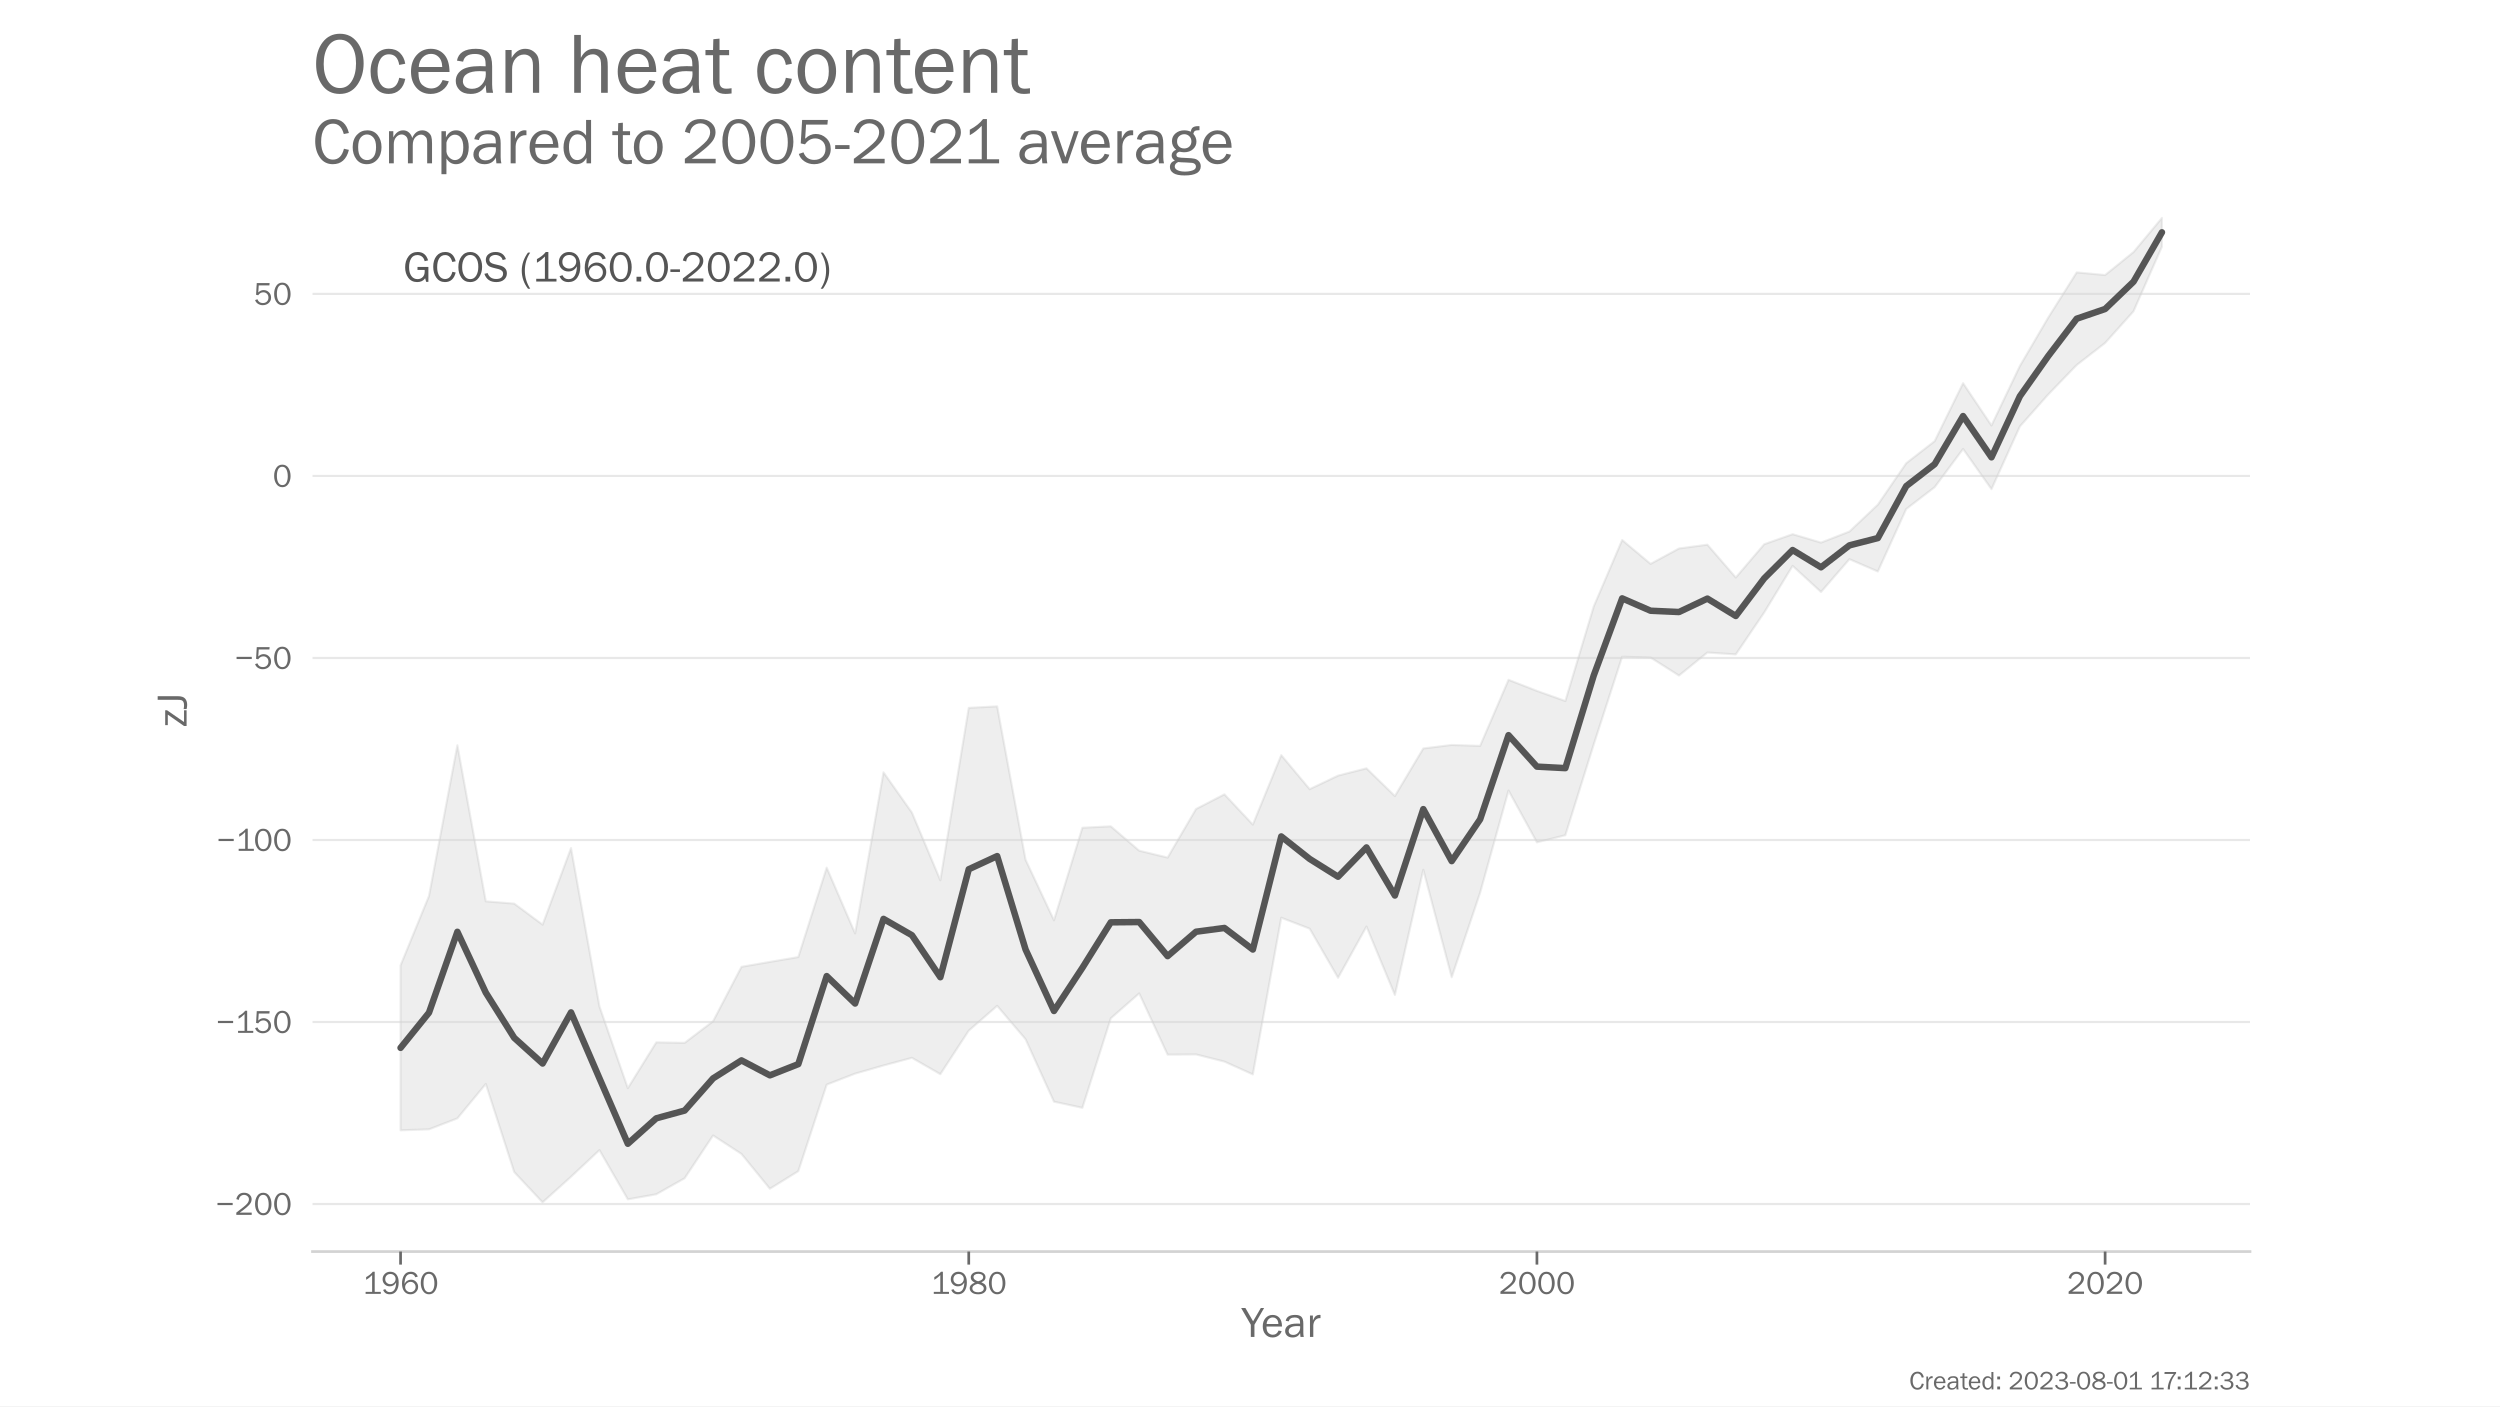
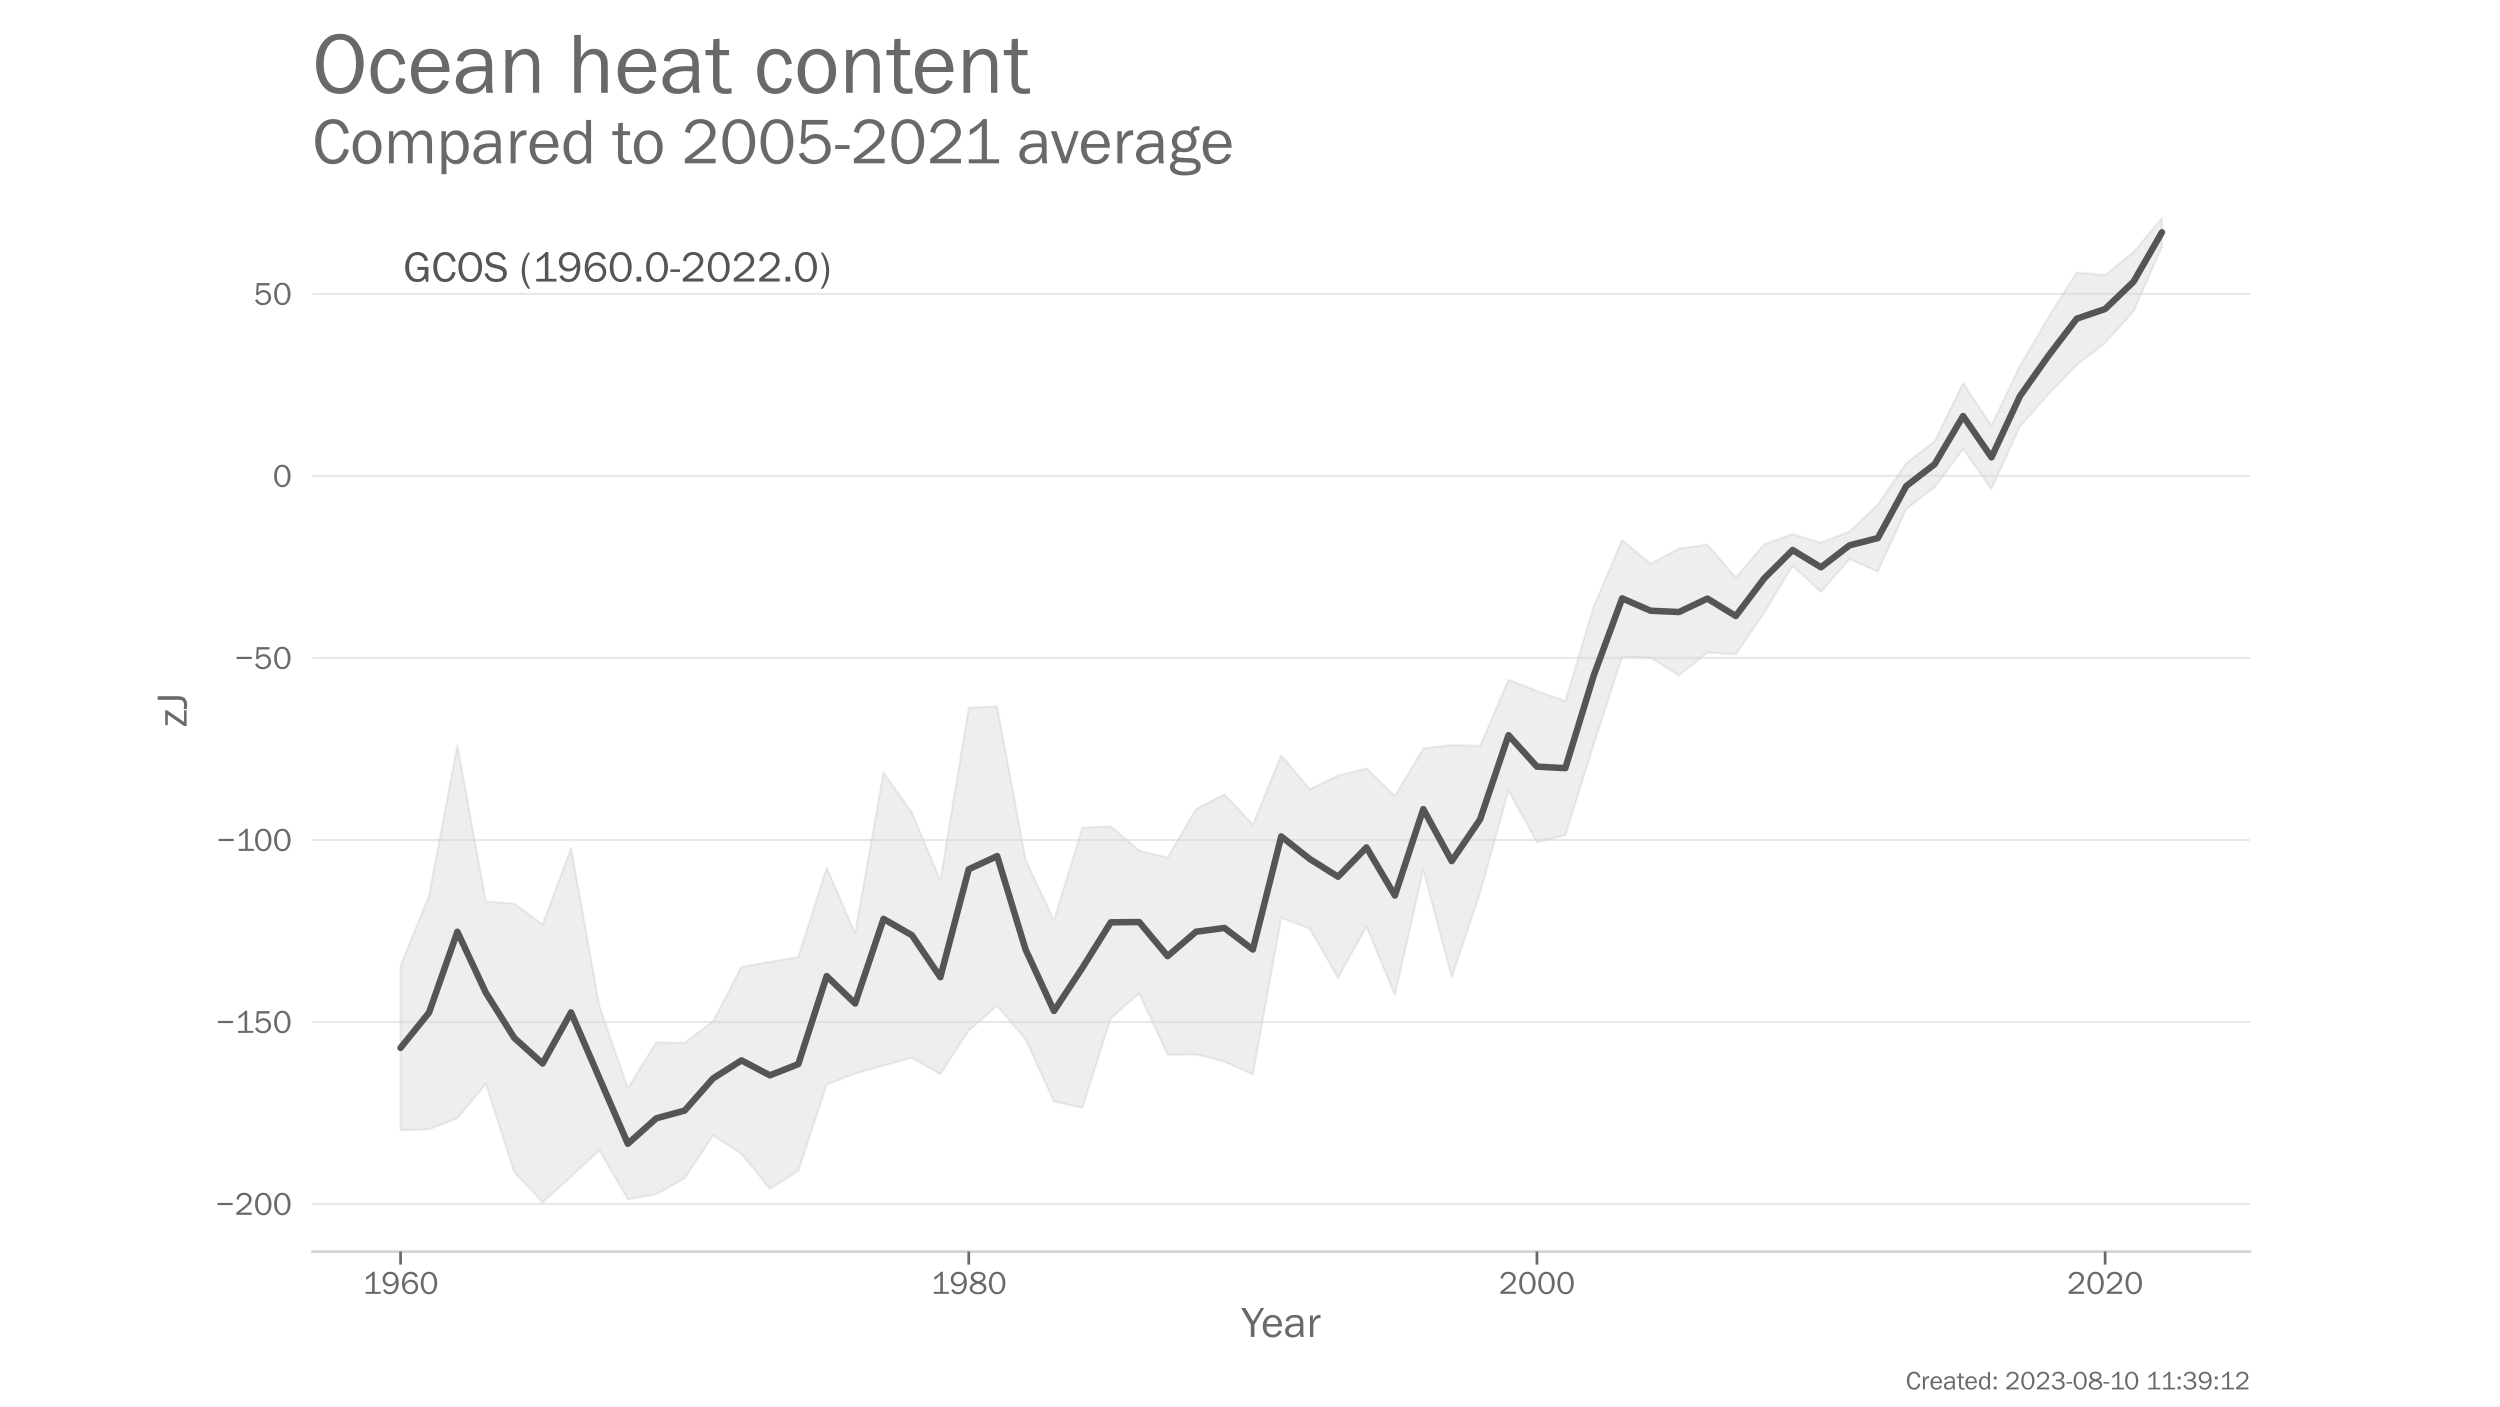
<svg xmlns="http://www.w3.org/2000/svg" xmlns:xlink="http://www.w3.org/1999/xlink" height="648pt" version="1.1" viewBox="0 0 1152 648" width="1152pt">
  <defs>
    <style type="text/css">*{stroke-linecap:butt;stroke-linejoin:round;}</style>
  </defs>
  <g id="figure_1">
    <g id="patch_1">
      <path d="M 0 648  L 1152 648  L 1152 0  L 0 0  z " style="fill:#ffffff;" />
    </g>
    <g id="axes_1">
      <g id="patch_2">
        <path d="M 144 576.72  L 1036.8 576.72  L 1036.8 77.76  L 144 77.76  z " style="fill:none;" />
      </g>
      <g id="PolyCollection_1">
        <defs>
-           <path d="M 184.582 -127.146  L 184.582 -203.164  L 197.673 -235.115  L 210.764 -304.584  L 223.855 -232.659  L 236.945 -231.616  L 250.036 -221.919  L 263.127 -257.196  L 276.218 -184.284  L 289.309 -146.578  L 302.4 -167.673  L 315.491 -167.454  L 328.582 -177.403  L 341.673 -202.486  L 354.764 -204.754  L 367.855 -206.977  L 380.945 -248.193  L 394.036 -217.892  L 407.127 -292.103  L 420.218 -273.543  L 433.309 -242.397  L 446.4 -321.809  L 459.491 -322.504  L 472.582 -251.836  L 485.673 -223.947  L 498.764 -266.567  L 511.855 -267.221  L 524.945 -255.997  L 538.036 -252.813  L 551.127 -275.206  L 564.218 -281.972  L 577.309 -268.013  L 590.4 -300.022  L 603.491 -284.353  L 616.582 -290.592  L 629.673 -293.95  L 642.764 -281.178  L 655.855 -303.105  L 668.945 -304.722  L 682.036 -304.284  L 695.127 -334.742  L 708.218 -329.631  L 721.309 -324.965  L 734.4 -368.546  L 747.491 -399.153  L 760.582 -388.157  L 773.673 -395.259  L 786.764 -397.01  L 799.855 -381.881  L 812.945 -397.214  L 826.036 -401.843  L 839.127 -397.966  L 852.218 -403.065  L 865.309 -415.454  L 878.4 -434.565  L 891.491 -444.719  L 904.582 -471.432  L 917.673 -451.942  L 930.764 -479.353  L 943.855 -501.696  L 956.945 -522.473  L 970.036 -521.259  L 983.127 -531.841  L 996.218 -547.56  L 996.218 -534.317  L 996.218 -534.317  L 983.127 -504.548  L 970.036 -489.965  L 956.945 -479.801  L 943.855 -466.254  L 930.764 -451.497  L 917.673 -422.596  L 904.582 -441.112  L 891.491 -423.505  L 878.4 -413.46  L 865.309 -384.654  L 852.218 -390.327  L 839.127 -375.213  L 826.036 -387.235  L 812.945 -365.757  L 799.855 -346.443  L 786.764 -347.32  L 773.673 -336.701  L 760.582 -344.989  L 747.491 -345.381  L 734.4 -304.984  L 721.309 -263.122  L 708.218 -259.849  L 695.127 -283.713  L 682.036 -236.615  L 668.945 -197.688  L 655.855 -247.193  L 642.764 -189.528  L 629.673 -221.04  L 616.582 -197.434  L 603.491 -220.074  L 590.4 -225.107  L 577.309 -152.91  L 564.218 -158.808  L 551.127 -162.11  L 538.036 -162.02  L 524.945 -190.244  L 511.855 -178.767  L 498.764 -137.514  L 485.673 -140.344  L 472.582 -169.114  L 459.491 -184.498  L 446.4 -173.078  L 433.309 -153.01  L 420.218 -160.557  L 407.127 -157.036  L 394.036 -153.277  L 380.945 -148.208  L 367.855 -108.326  L 354.764 -100.221  L 341.673 -116.264  L 328.582 -124.778  L 315.491 -105.064  L 302.4 -97.674  L 289.309 -95.348  L 276.218 -118.021  L 263.127 -105.763  L 250.036 -93.96  L 236.945 -107.921  L 223.855 -148.514  L 210.764 -132.662  L 197.673 -127.601  L 184.582 -127.146  z " id="m6494f860bb" style="stroke:#555555;stroke-opacity:0.1;" />
+           <path d="M 184.582 -127.146  L 184.582 -203.164  L 197.673 -235.115  L 210.764 -304.584  L 223.855 -232.659  L 236.945 -231.616  L 250.036 -221.919  L 263.127 -257.196  L 276.218 -184.284  L 289.309 -146.578  L 302.4 -167.673  L 315.491 -167.454  L 328.582 -177.403  L 341.673 -202.486  L 354.764 -204.754  L 367.855 -206.977  L 380.945 -248.193  L 394.036 -217.892  L 407.127 -292.103  L 420.218 -273.543  L 433.309 -242.397  L 446.4 -321.809  L 459.491 -322.504  L 472.582 -251.836  L 485.673 -223.947  L 498.764 -266.567  L 511.855 -267.221  L 524.945 -255.997  L 538.036 -252.813  L 551.127 -275.206  L 564.218 -281.972  L 577.309 -268.013  L 590.4 -300.022  L 603.491 -284.353  L 616.582 -290.592  L 629.673 -293.95  L 642.764 -281.178  L 655.855 -303.105  L 668.945 -304.722  L 682.036 -304.284  L 695.127 -334.742  L 708.218 -329.631  L 721.309 -324.965  L 734.4 -368.546  L 747.491 -399.153  L 760.582 -388.157  L 773.673 -395.259  L 786.764 -397.01  L 799.855 -381.881  L 812.945 -397.214  L 826.036 -401.843  L 839.127 -397.966  L 852.218 -403.065  L 865.309 -415.454  L 878.4 -434.565  L 891.491 -444.719  L 904.582 -471.432  L 917.673 -451.942  L 930.764 -479.353  L 943.855 -501.696  L 956.945 -522.473  L 970.036 -521.259  L 983.127 -531.841  L 996.218 -547.56  L 996.218 -534.317  L 996.218 -534.317  L 983.127 -504.548  L 970.036 -489.965  L 956.945 -479.801  L 943.855 -466.254  L 930.764 -451.497  L 917.673 -422.596  L 904.582 -441.112  L 891.491 -423.505  L 878.4 -413.46  L 865.309 -384.654  L 852.218 -390.327  L 839.127 -375.213  L 826.036 -387.235  L 812.945 -365.757  L 799.855 -346.443  L 786.764 -347.32  L 773.673 -336.701  L 760.582 -344.989  L 747.491 -345.381  L 734.4 -304.984  L 721.309 -263.122  L 708.218 -259.849  L 695.127 -283.713  L 682.036 -236.615  L 668.945 -197.688  L 655.855 -247.193  L 642.764 -189.528  L 629.673 -221.04  L 616.582 -197.434  L 603.491 -220.074  L 590.4 -225.107  L 577.309 -152.91  L 564.218 -158.808  L 551.127 -162.11  L 538.036 -162.02  L 524.945 -190.244  L 511.855 -178.767  L 498.764 -137.514  L 485.673 -140.344  L 472.582 -169.114  L 459.491 -184.498  L 446.4 -173.078  L 433.309 -153.01  L 420.218 -160.557  L 407.127 -157.036  L 394.036 -153.277  L 380.945 -148.208  L 367.855 -108.326  L 354.764 -100.221  L 341.673 -116.264  L 328.582 -124.778  L 315.491 -105.064  L 302.4 -97.674  L 289.309 -95.348  L 276.218 -118.021  L 263.127 -105.763  L 250.036 -93.96  L 236.945 -107.921  L 223.855 -148.514  L 210.764 -132.662  L 197.673 -127.601  L 184.582 -127.146  z " id="m5e9d99f226" style="stroke:#555555;stroke-opacity:0.1;" />
        </defs>
-         <g clip-path="url(#p1650e89434)">
-           <use style="fill:#555555;fill-opacity:0.1;stroke:#555555;stroke-opacity:0.1;" x="0" xlink:href="#m6494f860bb" y="648" />
+         <g clip-path="url(#p66c1293926)">
+           <use style="fill:#555555;fill-opacity:0.1;stroke:#555555;stroke-opacity:0.1;" x="0" xlink:href="#m5e9d99f226" y="648" />
        </g>
      </g>
      <g id="patch_3">
        <path d="M 144 576.72  L 1036.8 576.72  " style="fill:none;stroke:#d3d3d3;stroke-linecap:square;stroke-linejoin:miter;stroke-width:1.25;" />
      </g>
      <g id="matplotlib.axis_1">
        <g id="xtick_1">
          <g id="line2d_1">
            <defs>
-               <path d="M 0 0  L 0 6  " id="m7f05defda3" style="stroke:#696969;stroke-width:1.25;" />
+               <path d="M 0 0  L 0 6  " id="m2a349f00dc" style="stroke:#696969;stroke-width:1.25;" />
            </defs>
            <g>
-               <use style="fill:#696969;stroke:#696969;stroke-width:1.25;" x="184.582" xlink:href="#m7f05defda3" y="576.72" />
+               <use style="fill:#696969;stroke:#696969;stroke-width:1.25;" x="184.582" xlink:href="#m2a349f00dc" y="576.72" />
            </g>
          </g>
          <g id="text_1">
            <g style="fill:#696969;" transform="translate(167.0928 596.2184)scale(0.15 -0.15)">
              <defs>
                <path d="M 55.859 6.203  L 55.859 0  L 9.188 0  L 9.188 6.203  L 29.203 6.203  L 29.203 57.672  Q 20.359 48.438 10.844 43.266  L 10.844 51.656  Q 23.969 58.547 31.203 68.016  L 37.156 68.016  L 37.156 6.203  z " id="FranklinGothic-Book-49" />
                <path d="M 5.719 12.156  L 12.406 14.594  Q 16.547 5.375 26.375 5.375  Q 35.891 5.375 40.703 13.375  Q 45.516 21.391 45.656 35.109  Q 39.109 23.094 25.984 23.094  Q 16.703 23.094 10.406 29.422  Q 4.109 35.75 4.109 45.062  Q 4.109 54.547 10.719 61.281  Q 17.328 68.016 27.594 68.016  Q 40.141 68.016 46.828 59.203  Q 53.516 50.391 53.516 34.969  Q 53.516 18.75 46.438 8.719  Q 39.359 -1.312 26.266 -1.312  Q 10.984 -1.312 5.719 12.156  z M 27.828 29.781  Q 34.719 29.781 39.375 34.594  Q 44.047 39.406 44.047 45.844  Q 44.047 52.094 39.625 56.578  Q 35.203 61.078 27.984 61.078  Q 20.656 61.078 16.406 56.469  Q 12.156 51.859 12.156 45.219  Q 12.156 38.094 16.859 33.938  Q 21.578 29.781 27.828 29.781  z " id="FranklinGothic-Book-57" />
                <path d="M 53.562 53.031  L 46.047 50.984  Q 42.188 61.141 31.984 61.141  Q 13.234 61.141 12.797 30.125  Q 15.766 37.016 21.234 40.328  Q 26.703 43.656 32.812 43.656  Q 42.094 43.656 48.359 37.188  Q 54.641 30.719 54.641 21.688  Q 54.641 12.312 47.969 5.5  Q 41.312 -1.312 30.906 -1.312  Q 19.094 -1.312 12.078 7.594  Q 5.078 16.5 5.078 31.844  Q 5.078 46.828 11.688 57.422  Q 18.312 68.016 32.172 68.016  Q 48.141 68.016 53.562 53.031  z M 30.766 5.375  Q 37.844 5.375 42.359 10.031  Q 46.875 14.703 46.875 21.234  Q 46.875 27.688 42.453 32.297  Q 38.031 36.922 31.5 36.922  Q 24.75 36.922 19.719 32.078  Q 14.703 27.25 14.703 20.75  Q 14.703 14.75 19.188 10.062  Q 23.688 5.375 30.766 5.375  z " id="FranklinGothic-Book-54" />
                <path d="M 29.391 -1.312  Q 17.875 -1.312 10.984 8.672  Q 4.109 18.656 4.109 33.453  Q 4.109 48 10.641 58  Q 17.188 68.016 29.156 68.016  Q 41.656 68.016 48.125 57.562  Q 54.594 47.125 54.594 33.062  Q 54.594 19.281 47.953 8.984  Q 41.312 -1.312 29.391 -1.312  z M 29.438 5.219  Q 37.891 5.219 41.938 12.859  Q 46 20.516 46 32.078  Q 46 44.734 41.844 53.125  Q 37.703 61.531 29.047 61.531  Q 20.703 61.531 16.625 53.859  Q 12.547 46.188 12.547 33.688  Q 12.547 20.703 16.844 12.953  Q 21.141 5.219 29.438 5.219  z " id="FranklinGothic-Book-48" />
              </defs>
              <use xlink:href="#FranklinGothic-Book-49" />
              <use x="57.268" xlink:href="#FranklinGothic-Book-57" />
              <use x="115.91" xlink:href="#FranklinGothic-Book-54" />
              <use x="174.553" xlink:href="#FranklinGothic-Book-48" />
            </g>
          </g>
        </g>
        <g id="xtick_2">
          <g id="line2d_2">
            <g>
-               <use style="fill:#696969;stroke:#696969;stroke-width:1.25;" x="446.4" xlink:href="#m7f05defda3" y="576.72" />
+               <use style="fill:#696969;stroke:#696969;stroke-width:1.25;" x="446.4" xlink:href="#m2a349f00dc" y="576.72" />
            </g>
          </g>
          <g id="text_2">
            <g style="fill:#696969;" transform="translate(428.9109 596.2184)scale(0.15 -0.15)">
              <defs>
                <path d="M 19.484 34.578  Q 6.844 40.094 6.844 50.594  Q 6.844 58.203 13.141 63.109  Q 19.438 68.016 29.828 68.016  Q 40.094 68.016 46.141 63.297  Q 52.203 58.594 52.203 50.984  Q 52.203 40.375 39.266 35.797  Q 49.703 30.953 52.359 26.453  Q 55.031 21.969 55.031 17.484  Q 55.031 9.469 48.219 4.078  Q 41.406 -1.312 29.734 -1.312  Q 17.281 -1.312 10.438 4.172  Q 3.609 9.672 3.609 17.234  Q 3.609 28.516 19.484 34.578  z M 29.594 38.719  Q 37.984 40.969 41.453 43.891  Q 44.922 46.828 44.922 51.219  Q 44.922 56.344 40.797 59  Q 36.672 61.672 29.938 61.672  Q 23.484 61.672 19.375 58.859  Q 15.281 56.062 15.281 51.312  Q 15.281 46.625 19.844 43.203  Q 24.422 39.797 29.594 38.719  z M 28.656 31.062  Q 11.766 27.047 11.766 16.938  Q 11.766 11.672 16.375 8.328  Q 21 4.984 29.984 4.984  Q 37.594 4.984 42.234 8.25  Q 46.875 11.531 46.875 16.609  Q 46.875 26.312 28.656 31.062  z " id="FranklinGothic-Book-56" />
              </defs>
              <use xlink:href="#FranklinGothic-Book-49" />
              <use x="57.268" xlink:href="#FranklinGothic-Book-57" />
              <use x="115.91" xlink:href="#FranklinGothic-Book-56" />
              <use x="174.553" xlink:href="#FranklinGothic-Book-48" />
            </g>
          </g>
        </g>
        <g id="xtick_3">
          <g id="line2d_3">
            <g>
-               <use style="fill:#696969;stroke:#696969;stroke-width:1.25;" x="708.218" xlink:href="#m7f05defda3" y="576.72" />
+               <use style="fill:#696969;stroke:#696969;stroke-width:1.25;" x="708.218" xlink:href="#m2a349f00dc" y="576.72" />
            </g>
          </g>
          <g id="text_3">
            <g style="fill:#696969;" transform="translate(690.626 596.2184)scale(0.15 -0.15)">
              <defs>
                <path d="M 52.484 6.938  L 52.484 0  L 5.172 0  L 5.172 6.938  Q 33.203 27.938 38.594 34.594  Q 44 41.266 44 47.797  Q 44 53.906 39.453 57.656  Q 34.906 61.422 29 61.422  Q 22.906 61.422 18.219 57.297  Q 13.531 53.172 12.938 46.094  L 5.172 48.438  Q 10.062 68.016 29.109 68.016  Q 39.406 68.016 45.844 62.156  Q 52.297 56.297 52.297 47.859  Q 52.297 42.047 49.234 36.672  Q 46.188 31.297 37.688 23.828  Q 29.203 16.359 15.719 6.938  z " id="FranklinGothic-Book-50" />
              </defs>
              <use xlink:href="#FranklinGothic-Book-50" />
              <use x="58.643" xlink:href="#FranklinGothic-Book-48" />
              <use x="117.285" xlink:href="#FranklinGothic-Book-48" />
              <use x="175.928" xlink:href="#FranklinGothic-Book-48" />
            </g>
          </g>
        </g>
        <g id="xtick_4">
          <g id="line2d_4">
            <g>
-               <use style="fill:#696969;stroke:#696969;stroke-width:1.25;" x="970.036" xlink:href="#m7f05defda3" y="576.72" />
+               <use style="fill:#696969;stroke:#696969;stroke-width:1.25;" x="970.036" xlink:href="#m2a349f00dc" y="576.72" />
            </g>
          </g>
          <g id="text_4">
            <g style="fill:#696969;" transform="translate(952.4442 596.2184)scale(0.15 -0.15)">
              <use xlink:href="#FranklinGothic-Book-50" />
              <use x="58.643" xlink:href="#FranklinGothic-Book-48" />
              <use x="117.285" xlink:href="#FranklinGothic-Book-50" />
              <use x="175.928" xlink:href="#FranklinGothic-Book-48" />
            </g>
          </g>
        </g>
        <g id="text_5">
          <g style="fill:#696969;" transform="translate(572.1094 616.0481)scale(0.2 -0.2)">
            <defs>
              <path d="M 52 66.656  L 29.688 28.031  L 29.688 0  L 21.344 0  L 21.344 28.031  L -0.984 66.656  L 8.844 66.656  L 26.562 35.984  L 44.391 66.656  z " id="FranklinGothic-Book-89" />
              <path d="M 40.234 14.703  L 47.359 13.234  Q 45.406 6.938 39.734 2.812  Q 34.078 -1.312 26.422 -1.312  Q 16.312 -1.312 10.062 5.781  Q 3.812 12.891 3.812 24.422  Q 3.812 36.188 10.297 43.438  Q 16.797 50.688 26.609 50.688  Q 36.281 50.688 42.156 44  Q 48.047 37.312 48.188 23.969  L 12.359 23.969  Q 12.359 12.797 17.047 8.891  Q 21.734 4.984 26.953 4.984  Q 36.375 4.984 40.234 14.703  z M 39.797 29.688  Q 39.703 33.844 38.422 37.062  Q 37.156 40.281 34.125 42.547  Q 31.109 44.828 26.859 44.828  Q 21.141 44.828 17.156 40.719  Q 13.188 36.625 12.703 29.688  z " id="FranklinGothic-Book-101" />
              <path d="M 46.297 0  L 38.672 0  Q 38.234 2.344 37.797 8.891  Q 32.719 -1.312 20.516 -1.312  Q 12.203 -1.312 7.766 3.078  Q 3.328 7.469 3.328 13.625  Q 3.328 21.094 9.672 25.906  Q 16.016 30.719 31.25 30.719  Q 33.297 30.719 37.797 30.516  Q 37.797 36.375 36.891 38.984  Q 35.984 41.609 33.047 43.172  Q 30.125 44.734 25.344 44.734  Q 13.672 44.734 11.766 35.844  L 4.688 37.062  Q 7.281 50.688 26.469 50.688  Q 36.672 50.688 40.938 46.172  Q 45.219 41.656 45.219 30.516  L 45.219 9.578  Q 45.219 4.344 46.297 0  z M 37.797 24.656  Q 33.109 24.953 30.672 24.953  Q 21.578 24.953 16.547 21.969  Q 11.531 19 11.531 13.281  Q 11.531 9.672 14.234 7.125  Q 16.938 4.594 22.078 4.594  Q 29 4.594 33.469 9.625  Q 37.938 14.656 37.938 21.438  Q 37.938 22.797 37.797 24.656  z " id="FranklinGothic-Book-97" />
              <path d="M 15.328 0  L 7.672 0  L 7.672 49.312  L 14.406 49.312  L 14.406 37.797  Q 17.969 45.953 21.547 48.359  Q 25.141 50.781 28.906 50.781  Q 30.078 50.781 31.938 50.594  L 31.938 43.266  L 30.375 43.266  Q 24.031 43.266 19.828 38.531  Q 15.625 33.797 15.328 26.078  z " id="FranklinGothic-Book-114" />
            </defs>
            <use xlink:href="#FranklinGothic-Book-89" />
            <use x="45.025" xlink:href="#FranklinGothic-Book-101" />
            <use x="97.076" xlink:href="#FranklinGothic-Book-97" />
            <use x="149.957" xlink:href="#FranklinGothic-Book-114" />
          </g>
        </g>
      </g>
      <g id="matplotlib.axis_2">
        <g id="ytick_1">
          <g id="line2d_5">
-             <path clip-path="url(#p1650e89434)" d="M 144 554.818  L 1036.8 554.818  " style="fill:none;stroke:#d3d3d3;stroke-linecap:round;stroke-opacity:0.5;" />
+             <path clip-path="url(#p66c1293926)" d="M 144 554.818  L 1036.8 554.818  " style="fill:none;stroke:#d3d3d3;stroke-linecap:round;stroke-opacity:0.5;" />
          </g>
          <g id="text_6">
            <g style="fill:#696969;" transform="translate(99.31562 559.8174)scale(0.15 -0.15)">
              <defs>
                <path d="M 6 36.766  L 52.688 36.766  L 52.688 30.031  L 6 30.031  z " id="FranklinGothic-Book-8722" />
              </defs>
              <use xlink:href="#FranklinGothic-Book-8722" />
              <use x="58.643" xlink:href="#FranklinGothic-Book-50" />
              <use x="117.285" xlink:href="#FranklinGothic-Book-48" />
              <use x="175.928" xlink:href="#FranklinGothic-Book-48" />
            </g>
          </g>
        </g>
        <g id="ytick_2">
          <g id="line2d_6">
-             <path clip-path="url(#p1650e89434)" d="M 144 470.942  L 1036.8 470.942  " style="fill:none;stroke:#d3d3d3;stroke-linecap:round;stroke-opacity:0.5;" />
+             <path clip-path="url(#p66c1293926)" d="M 144 470.942  L 1036.8 470.942  " style="fill:none;stroke:#d3d3d3;stroke-linecap:round;stroke-opacity:0.5;" />
          </g>
          <g id="text_7">
            <g style="fill:#696969;" transform="translate(99.52187 475.941)scale(0.15 -0.15)">
              <defs>
                <path d="M 48.875 66.656  L 48.188 59.469  L 15.438 59.469  L 14.016 37.844  Q 21.438 45.125 30.328 45.125  Q 39.703 45.125 46.516 38.625  Q 53.328 32.125 53.328 22.016  Q 53.328 11.766 45.922 5.219  Q 38.531 -1.312 27.828 -1.312  Q 19.438 -1.312 12.891 3.078  Q 6.344 7.469 4.297 14.453  L 11.422 16.891  Q 15.828 5.281 27.938 5.281  Q 35.891 5.281 40.578 9.984  Q 45.266 14.703 45.266 22.016  Q 45.266 29.688 40.625 33.984  Q 35.984 38.281 29.5 38.281  Q 20.016 38.281 13.812 29.203  L 7.234 30.609  L 9.375 66.656  z " id="FranklinGothic-Book-53" />
              </defs>
              <use xlink:href="#FranklinGothic-Book-8722" />
              <use x="58.643" xlink:href="#FranklinGothic-Book-49" />
              <use x="115.91" xlink:href="#FranklinGothic-Book-53" />
              <use x="174.553" xlink:href="#FranklinGothic-Book-48" />
            </g>
          </g>
        </g>
        <g id="ytick_3">
          <g id="line2d_7">
-             <path clip-path="url(#p1650e89434)" d="M 144 387.066  L 1036.8 387.066  " style="fill:none;stroke:#d3d3d3;stroke-linecap:round;stroke-opacity:0.5;" />
+             <path clip-path="url(#p66c1293926)" d="M 144 387.066  L 1036.8 387.066  " style="fill:none;stroke:#d3d3d3;stroke-linecap:round;stroke-opacity:0.5;" />
          </g>
          <g id="text_8">
            <g style="fill:#696969;" transform="translate(99.80312 392.0647)scale(0.15 -0.15)">
              <use xlink:href="#FranklinGothic-Book-8722" />
              <use x="58.643" xlink:href="#FranklinGothic-Book-49" />
              <use x="114.035" xlink:href="#FranklinGothic-Book-48" />
              <use x="172.678" xlink:href="#FranklinGothic-Book-48" />
            </g>
          </g>
        </g>
        <g id="ytick_4">
          <g id="line2d_8">
-             <path clip-path="url(#p1650e89434)" d="M 144 303.189  L 1036.8 303.189  " style="fill:none;stroke:#d3d3d3;stroke-linecap:round;stroke-opacity:0.5;" />
+             <path clip-path="url(#p66c1293926)" d="M 144 303.189  L 1036.8 303.189  " style="fill:none;stroke:#d3d3d3;stroke-linecap:round;stroke-opacity:0.5;" />
          </g>
          <g id="text_9">
            <g style="fill:#696969;" transform="translate(108.1117 308.1884)scale(0.15 -0.15)">
              <use xlink:href="#FranklinGothic-Book-8722" />
              <use x="58.643" xlink:href="#FranklinGothic-Book-53" />
              <use x="117.285" xlink:href="#FranklinGothic-Book-48" />
            </g>
          </g>
        </g>
        <g id="ytick_5">
          <g id="line2d_9">
-             <path clip-path="url(#p1650e89434)" d="M 144 219.313  L 1036.8 219.313  " style="fill:none;stroke:#d3d3d3;stroke-linecap:round;stroke-opacity:0.5;" />
+             <path clip-path="url(#p66c1293926)" d="M 144 219.313  L 1036.8 219.313  " style="fill:none;stroke:#d3d3d3;stroke-linecap:round;stroke-opacity:0.5;" />
          </g>
          <g id="text_10">
            <g style="fill:#696969;" transform="translate(125.7039 224.3121)scale(0.15 -0.15)">
              <use xlink:href="#FranklinGothic-Book-48" />
            </g>
          </g>
        </g>
        <g id="ytick_6">
          <g id="line2d_10">
-             <path clip-path="url(#p1650e89434)" d="M 144 135.437  L 1036.8 135.437  " style="fill:none;stroke:#d3d3d3;stroke-linecap:round;stroke-opacity:0.5;" />
+             <path clip-path="url(#p66c1293926)" d="M 144 135.437  L 1036.8 135.437  " style="fill:none;stroke:#d3d3d3;stroke-linecap:round;stroke-opacity:0.5;" />
          </g>
          <g id="text_11">
            <g style="fill:#696969;" transform="translate(116.9078 140.4358)scale(0.15 -0.15)">
              <use xlink:href="#FranklinGothic-Book-53" />
              <use x="58.643" xlink:href="#FranklinGothic-Book-48" />
            </g>
          </g>
        </g>
        <g id="text_12">
          <g style="fill:#696969;" transform="translate(85.98438 335.2088)rotate(-90)scale(0.2 -0.2)">
            <defs>
              <path d="M 39.656 5.906  L 39.656 0  L 3.328 0  L 3.328 5.906  L 29.547 43.312  L 5.328 43.312  L 5.328 49.312  L 39.656 49.312  L 39.656 45.172  L 12.5 5.906  z " id="FranklinGothic-Book-122" />
              <path d="M 29.688 66.656  L 29.688 20.359  Q 29.688 8.25 24.219 3.469  Q 18.75 -1.312 9.719 -1.312  Q 4.891 -1.312 0 0  L 0 6.844  Q 4.781 5.859 8.688 5.859  Q 14.266 5.859 16.891 7.516  Q 19.531 9.188 20.438 11.812  Q 21.344 14.453 21.344 20.359  L 21.344 66.656  z " id="FranklinGothic-Book-74" />
            </defs>
            <use xlink:href="#FranklinGothic-Book-122" />
            <use x="42.334" xlink:href="#FranklinGothic-Book-74" />
          </g>
        </g>
      </g>
      <g id="text_13">
        <g style="fill:#696969;" transform="translate(144 75.2652)scale(0.3 -0.3)">
          <defs>
            <path d="M 48.297 22.406  L 55.906 20.703  Q 50.438 -1.312 31.203 -1.312  Q 18.562 -1.312 11.359 8.891  Q 4.156 19.094 4.156 33.984  Q 4.156 49.359 11.672 58.688  Q 19.188 68.016 31.844 68.016  Q 50.594 68.016 55.906 46.578  L 48.047 45.016  Q 43.75 60.938 31.781 60.938  Q 22.953 60.938 18.094 53.531  Q 13.234 46.141 13.234 32.766  Q 13.234 20.516 18.203 13.109  Q 23.188 5.719 31.391 5.719  Q 44.141 5.719 48.297 22.406  z " id="FranklinGothic-Book-67" />
            <path d="M 25.344 -1.312  Q 15.188 -1.312 9.5 6.203  Q 3.812 13.719 3.812 24.859  Q 3.812 36.625 10.203 43.656  Q 16.609 50.688 26.125 50.688  Q 36.328 50.688 42.203 43.281  Q 48.094 35.891 48.094 24.812  Q 48.094 13.281 41.75 5.984  Q 35.406 -1.312 25.344 -1.312  z M 25.922 4.984  Q 31.781 4.984 35.734 9.812  Q 39.703 14.656 39.703 24.859  Q 39.703 35.109 35.547 39.719  Q 31.391 44.344 25.828 44.344  Q 20.125 44.344 16.156 39.672  Q 12.203 35.016 12.203 24.906  Q 12.203 14.203 16.156 9.594  Q 20.125 4.984 25.922 4.984  z " id="FranklinGothic-Book-111" />
            <path d="M 73.734 0  L 66.266 0  L 66.266 30.672  Q 66.266 35.406 65.594 37.766  Q 64.938 40.141 62.391 42.109  Q 59.859 44.094 56.688 44.094  Q 52.297 44.094 48.219 40.062  Q 44.141 36.031 44.141 27.781  L 44.141 0  L 36.719 0  L 36.719 32.469  Q 36.719 38.969 33.609 41.656  Q 30.516 44.344 27.094 44.344  Q 22.219 44.344 18.594 40.141  Q 14.984 35.938 14.984 29.5  L 14.984 0  L 7.672 0  L 7.672 49.312  L 14.266 49.312  L 14.266 39.844  Q 19.781 50.688 29.438 50.688  Q 34.766 50.688 38.469 47.219  Q 42.188 43.75 43.266 38.875  Q 48.344 50.688 58.844 50.688  Q 63.875 50.688 67.656 47.797  Q 71.438 44.922 72.578 41.188  Q 73.734 37.453 73.734 30.672  z " id="FranklinGothic-Book-109" />
            <path d="M 15.328 -16.656  L 7.672 -16.656  L 7.672 49.312  L 14.547 49.312  L 14.547 39.75  Q 19.781 50.688 30.125 50.688  Q 38.875 50.688 44.234 43.375  Q 49.609 36.078 49.609 24.906  Q 49.609 12.844 44.094 5.766  Q 38.578 -1.312 29.938 -1.312  Q 20.656 -1.312 15.328 7.516  z M 15.328 31.781  L 15.328 17.922  Q 16.062 12.312 20.062 8.641  Q 24.078 4.984 28.422 4.984  Q 33.453 4.984 37.328 9.375  Q 41.219 13.766 41.219 24.562  Q 41.219 33.891 37.703 38.938  Q 34.188 44 28.375 44  Q 23.781 44 20.141 40.422  Q 16.5 36.859 15.328 31.781  z " id="FranklinGothic-Book-112" />
            <path d="M 46.188 66.656  L 46.188 0  L 39.203 0  L 39.203 8.453  Q 34.031 -1.312 23.641 -1.312  Q 14.984 -1.312 9.422 5.938  Q 3.859 13.188 3.859 24.266  Q 3.859 35.594 9.375 43.141  Q 14.891 50.688 24.031 50.688  Q 32.906 50.688 38.531 42.578  L 38.531 66.656  z M 38.531 30.281  Q 38.531 36.766 34.562 40.672  Q 30.609 44.578 25.344 44.578  Q 19.625 44.578 15.938 39.5  Q 12.25 34.422 12.25 25.25  Q 12.25 15.328 15.641 10.156  Q 19.047 4.984 24.953 4.984  Q 30.328 4.984 34.422 9.469  Q 38.531 13.969 38.531 20.016  z " id="FranklinGothic-Book-100" />
            <path id="FranklinGothic-Book-32" />
            <path d="M 30.031 5.281  L 30.031 -0.781  Q 25.984 -1.312 23 -1.312  Q 8.688 -1.312 8.688 13.625  L 8.688 43.312  L -0.047 43.312  L -0.047 49.312  L 8.688 49.312  L 9.031 61.719  L 16.156 62.406  L 16.156 49.312  L 27.203 49.312  L 27.203 43.312  L 16.156 43.312  L 16.156 12.359  Q 16.156 4.734 24.078 4.734  Q 26.703 4.734 30.031 5.281  z " id="FranklinGothic-Book-116" />
            <path d="M 23.531 27.984  L 23.531 22.016  L 1.469 22.016  L 1.469 27.984  z " id="FranklinGothic-Book-45" />
            <path d="M 43.797 49.312  L 26.766 0  L 18.797 0  L 1.172 49.312  L 9.672 49.312  L 23.391 9.234  L 36.969 49.312  z " id="FranklinGothic-Book-118" />
            <path d="M 47.953 57.031  L 47.953 50.922  Q 42.672 50.922 40.891 49.703  Q 39.109 48.484 38.531 45.312  Q 43.266 39.844 43.266 33.406  Q 43.266 26.656 38.109 21.828  Q 32.953 17 24.266 17  Q 22.312 17 20.906 17.281  Q 18.219 17.828 17.531 17.828  Q 16.219 17.828 14.359 16.531  Q 12.5 15.234 12.5 13.188  Q 12.5 10.25 15.188 9.375  Q 17.875 8.5 27.828 8.25  Q 36.281 8.016 40.312 7.109  Q 44.344 6.203 47.125 3.094  Q 49.906 0 49.906 -4.5  Q 49.906 -18.609 25.094 -18.609  Q 13.328 -18.609 7.938 -15.062  Q 2.547 -11.531 2.547 -5.609  Q 2.547 1.562 10.062 4.25  Q 5.219 7.422 5.219 12.203  Q 5.219 17.922 12.062 20.953  Q 5.672 26.125 5.672 33.984  Q 5.672 41.312 11.141 46  Q 16.609 50.688 24.469 50.688  Q 30.031 50.688 34.578 48.578  Q 35.297 53.422 37.953 55.266  Q 40.625 57.125 46.047 57.125  Q 46.578 57.125 47.953 57.031  z M 24.516 22.859  Q 29.391 22.859 32.469 25.859  Q 35.547 28.859 35.547 33.641  Q 35.547 38.531 32.344 41.625  Q 29.156 44.734 24.609 44.734  Q 20.266 44.734 16.891 41.828  Q 13.531 38.922 13.531 33.547  Q 13.531 28.766 16.547 25.812  Q 19.578 22.859 24.516 22.859  z M 15.328 2  Q 9.969 -0.344 9.969 -4.781  Q 9.969 -8.547 14.375 -10.625  Q 18.797 -12.703 25.641 -12.703  Q 31.984 -12.703 37.25 -10.906  Q 42.531 -9.125 42.531 -4.891  Q 42.531 -2.594 40.969 -1.125  Q 39.406 0.344 36.688 0.734  Q 33.984 1.125 27.25 1.312  Q 19.188 1.516 15.328 2  z " id="FranklinGothic-Book-103" />
          </defs>
          <use xlink:href="#FranklinGothic-Book-67" />
          <use x="57.91" xlink:href="#FranklinGothic-Book-111" />
          <use x="109.863" xlink:href="#FranklinGothic-Book-109" />
          <use x="190.385" xlink:href="#FranklinGothic-Book-112" />
          <use x="243.803" xlink:href="#FranklinGothic-Book-97" />
          <use x="296.684" xlink:href="#FranklinGothic-Book-114" />
          <use x="329.643" xlink:href="#FranklinGothic-Book-101" />
          <use x="381.693" xlink:href="#FranklinGothic-Book-100" />
          <use x="435.551" xlink:href="#FranklinGothic-Book-32" />
          <use x="460.551" xlink:href="#FranklinGothic-Book-116" />
          <use x="489.812" xlink:href="#FranklinGothic-Book-111" />
          <use x="541.766" xlink:href="#FranklinGothic-Book-32" />
          <use x="566.766" xlink:href="#FranklinGothic-Book-50" />
          <use x="625.408" xlink:href="#FranklinGothic-Book-48" />
          <use x="684.051" xlink:href="#FranklinGothic-Book-48" />
          <use x="742.693" xlink:href="#FranklinGothic-Book-53" />
          <use x="801.336" xlink:href="#FranklinGothic-Book-45" />
          <use x="826.336" xlink:href="#FranklinGothic-Book-50" />
          <use x="884.979" xlink:href="#FranklinGothic-Book-48" />
          <use x="943.621" xlink:href="#FranklinGothic-Book-50" />
          <use x="998.764" xlink:href="#FranklinGothic-Book-49" />
          <use x="1057.406" xlink:href="#FranklinGothic-Book-32" />
          <use x="1082.406" xlink:href="#FranklinGothic-Book-97" />
          <use x="1133.037" xlink:href="#FranklinGothic-Book-118" />
          <use x="1176.557" xlink:href="#FranklinGothic-Book-101" />
          <use x="1228.607" xlink:href="#FranklinGothic-Book-114" />
          <use x="1261.566" xlink:href="#FranklinGothic-Book-97" />
          <use x="1314.447" xlink:href="#FranklinGothic-Book-103" />
          <use x="1363.568" xlink:href="#FranklinGothic-Book-101" />
        </g>
      </g>
      <g id="text_14">
        <g style="fill:#696969;" transform="translate(144 42.76)scale(0.4 -0.4)">
          <defs>
            <path d="M 31.344 -1.312  Q 18.5 -1.312 11.328 8.672  Q 4.156 18.656 4.156 33.156  Q 4.156 48.297 11.672 58.156  Q 19.188 68.016 31.594 68.016  Q 43.953 68.016 51.422 58.328  Q 58.891 48.641 58.891 33.891  Q 58.891 19.734 51.641 9.203  Q 44.391 -1.312 31.344 -1.312  z M 31.547 5.469  Q 40.281 5.469 45.203 13.422  Q 50.141 21.391 50.141 33.938  Q 50.141 46.828 45.031 54  Q 39.938 61.188 31.5 61.188  Q 22.953 61.188 17.922 53.422  Q 12.891 45.656 12.891 33.109  Q 12.891 20.844 17.969 13.156  Q 23.047 5.469 31.547 5.469  z " id="FranklinGothic-Book-79" />
            <path d="M 36.812 17.281  L 43.75 16.062  Q 42.281 7.906 37.25 3.297  Q 32.234 -1.312 24.703 -1.312  Q 14.5 -1.312 9.156 6.203  Q 3.812 13.719 3.812 24.562  Q 3.812 35.797 9.453 43.234  Q 15.094 50.688 24.812 50.688  Q 32.859 50.688 37.719 45.875  Q 42.578 41.062 43.75 33.453  L 36.812 32.125  Q 34.859 44.344 25 44.344  Q 18.656 44.344 15.234 38.938  Q 11.812 33.547 11.812 24.953  Q 11.812 15.484 15.203 10.234  Q 18.609 4.984 24.75 4.984  Q 34.281 4.984 36.812 17.281  z " id="FranklinGothic-Book-99" />
            <path d="M 46.531 0  L 39.359 0  L 39.359 31.688  Q 39.359 38.531 36.375 41.312  Q 33.406 44.094 29.156 44.094  Q 23.297 44.094 19.312 39.406  Q 15.328 34.719 15.328 27.047  L 15.328 0  L 7.672 0  L 7.672 49.312  L 14.797 49.312  L 14.797 40.234  Q 20.797 50.688 30.375 50.688  Q 35.891 50.688 39.766 47.828  Q 43.656 44.969 45.094 41.406  Q 46.531 37.844 46.531 28.516  z " id="FranklinGothic-Book-110" />
            <path d="M 46.344 0  L 38.672 0  L 38.672 29.938  Q 38.672 35.203 38.016 37.844  Q 37.359 40.484 34.891 42.406  Q 32.422 44.344 29.203 44.344  Q 23.297 44.344 19.312 39.5  Q 15.328 34.672 15.328 26.562  L 15.328 0  L 7.672 0  L 7.672 66.656  L 15.328 66.656  L 15.328 40.234  Q 20.562 50.688 30.281 50.688  Q 34.625 50.688 38.016 48.969  Q 41.406 47.266 43.203 44.484  Q 45.016 41.703 45.672 38.984  Q 46.344 36.281 46.344 29.938  z " id="FranklinGothic-Book-104" />
          </defs>
          <use xlink:href="#FranklinGothic-Book-79" />
          <use x="63.086" xlink:href="#FranklinGothic-Book-99" />
          <use x="109.668" xlink:href="#FranklinGothic-Book-101" />
          <use x="161.719" xlink:href="#FranklinGothic-Book-97" />
          <use x="214.6" xlink:href="#FranklinGothic-Book-110" />
          <use x="268.799" xlink:href="#FranklinGothic-Book-32" />
          <use x="293.799" xlink:href="#FranklinGothic-Book-104" />
          <use x="347.803" xlink:href="#FranklinGothic-Book-101" />
          <use x="399.854" xlink:href="#FranklinGothic-Book-97" />
          <use x="452.734" xlink:href="#FranklinGothic-Book-116" />
          <use x="483.496" xlink:href="#FranklinGothic-Book-32" />
          <use x="508.496" xlink:href="#FranklinGothic-Book-99" />
          <use x="555.078" xlink:href="#FranklinGothic-Book-111" />
          <use x="607.031" xlink:href="#FranklinGothic-Book-110" />
          <use x="661.23" xlink:href="#FranklinGothic-Book-116" />
          <use x="690.242" xlink:href="#FranklinGothic-Book-101" />
          <use x="742.293" xlink:href="#FranklinGothic-Book-110" />
          <use x="796.492" xlink:href="#FranklinGothic-Book-116" />
        </g>
      </g>
      <g id="legend_1">
        <g id="line2d_11" />
        <g id="text_15">
          <g style="fill:#555555;" transform="translate(185.856 129.7184)scale(0.2 -0.2)">
            <defs>
              <path d="M 57.719 33.594  L 57.719 -0.875  L 52.594 -0.875  L 50.297 7.469  Q 44.141 -1.312 31.984 -1.312  Q 18.797 -1.312 11.469 8.594  Q 4.156 18.5 4.156 32.672  Q 4.156 47.797 11.906 57.906  Q 19.672 68.016 33.016 68.016  Q 51.422 68.016 57.031 48.688  L 49.125 46.781  Q 47.406 54.203 42.719 57.562  Q 38.031 60.938 32.469 60.938  Q 22.609 60.938 17.922 52.969  Q 13.234 45.016 13.234 33.016  Q 13.234 20.062 18.484 12.766  Q 23.734 5.469 32.766 5.469  Q 39.797 5.469 44.5 10.125  Q 49.219 14.797 49.219 23  Q 49.219 24.516 49.125 26.609  L 32.625 26.609  L 32.625 33.594  z " id="FranklinGothic-Book-71" />
              <path d="M 1.031 17.719  L 8.547 19.438  Q 13.094 5.812 28.219 5.812  Q 36.141 5.812 40.141 9.156  Q 44.141 12.5 44.141 18.109  Q 44.141 22.359 41.078 24.953  Q 38.031 27.547 34.031 28.516  L 20.703 31.844  Q 15.531 33.156 12.234 35.031  Q 8.938 36.922 6.641 40.828  Q 4.344 44.734 4.344 49.75  Q 4.344 58.109 10.641 63.062  Q 16.938 68.016 26.812 68.016  Q 44.969 68.016 50.688 51.562  L 43.109 49.312  Q 41.797 55.172 36.906 58.172  Q 32.031 61.188 26.516 61.188  Q 21.047 61.188 16.766 58.297  Q 12.5 55.422 12.5 50.141  Q 12.5 42.781 23.344 40.188  L 35.797 37.203  Q 52.875 33.109 52.875 18.797  Q 52.875 10.156 46.453 4.422  Q 40.047 -1.312 28.375 -1.312  Q 7.672 -1.312 1.031 17.719  z " id="FranklinGothic-Book-83" />
              <path d="M 24.703 -16.656  L 19.578 -16.656  Q 5.219 2.203 5.219 25.094  Q 5.219 46.969 19.578 66.656  L 24.703 66.656  Q 12.359 48.25 12.359 25  Q 12.359 2.828 24.703 -16.656  z " id="FranklinGothic-Book-40" />
              <path d="M 17.969 10.938  L 17.969 0  L 7.078 0  L 7.078 10.938  z " id="FranklinGothic-Book-46" />
              <path d="M 4.641 66.656  L 9.719 66.656  Q 24.125 47.797 24.125 24.906  Q 24.125 3.031 9.719 -16.656  L 4.641 -16.656  Q 17 1.766 17 25  Q 17 47.172 4.641 66.656  z " id="FranklinGothic-Book-41" />
            </defs>
            <use xlink:href="#FranklinGothic-Book-71" />
            <use x="64.697" xlink:href="#FranklinGothic-Book-67" />
            <use x="122.607" xlink:href="#FranklinGothic-Book-79" />
            <use x="185.693" xlink:href="#FranklinGothic-Book-83" />
            <use x="242.627" xlink:href="#FranklinGothic-Book-32" />
            <use x="267.627" xlink:href="#FranklinGothic-Book-40" />
            <use x="296.973" xlink:href="#FranklinGothic-Book-49" />
            <use x="354.24" xlink:href="#FranklinGothic-Book-57" />
            <use x="412.883" xlink:href="#FranklinGothic-Book-54" />
            <use x="471.525" xlink:href="#FranklinGothic-Book-48" />
            <use x="530.168" xlink:href="#FranklinGothic-Book-46" />
            <use x="555.168" xlink:href="#FranklinGothic-Book-48" />
            <use x="613.811" xlink:href="#FranklinGothic-Book-45" />
            <use x="638.811" xlink:href="#FranklinGothic-Book-50" />
            <use x="697.453" xlink:href="#FranklinGothic-Book-48" />
            <use x="756.096" xlink:href="#FranklinGothic-Book-50" />
            <use x="814.738" xlink:href="#FranklinGothic-Book-50" />
            <use x="873.381" xlink:href="#FranklinGothic-Book-46" />
            <use x="898.381" xlink:href="#FranklinGothic-Book-48" />
            <use x="957.023" xlink:href="#FranklinGothic-Book-41" />
          </g>
        </g>
      </g>
      <g id="line2d_12">
-         <path clip-path="url(#p1650e89434)" d="M 184.582 482.845  L 197.673 466.642  L 210.764 429.377  L 223.855 457.414  L 236.945 478.232  L 250.036 490.061  L 263.127 466.521  L 276.218 496.847  L 289.309 527.037  L 302.4 515.326  L 315.491 511.741  L 328.582 496.909  L 341.673 488.625  L 354.764 495.513  L 367.855 490.349  L 380.945 449.799  L 394.036 462.415  L 407.127 423.43  L 420.218 430.95  L 433.309 450.296  L 446.4 400.556  L 459.491 394.499  L 472.582 437.525  L 485.673 465.855  L 498.764 445.96  L 511.855 425.006  L 524.945 424.88  L 538.036 440.583  L 551.127 429.342  L 564.218 427.61  L 577.309 437.539  L 590.4 385.435  L 603.491 395.787  L 616.582 403.987  L 629.673 390.505  L 642.764 412.647  L 655.855 372.851  L 668.945 396.795  L 682.036 377.551  L 695.127 338.773  L 708.218 353.26  L 721.309 353.956  L 734.4 311.235  L 747.491 275.733  L 760.582 281.427  L 773.673 282.02  L 786.764 275.835  L 799.855 283.838  L 812.945 266.514  L 826.036 253.461  L 839.127 261.41  L 852.218 251.304  L 865.309 247.946  L 878.4 223.987  L 891.491 213.888  L 904.582 191.728  L 917.673 210.731  L 930.764 182.575  L 943.855 164.025  L 956.945 146.863  L 970.036 142.388  L 983.127 129.805  L 996.218 107.061  " style="fill:none;stroke:#555555;stroke-linecap:round;stroke-width:3;" />
+         <path clip-path="url(#p66c1293926)" d="M 184.582 482.845  L 197.673 466.642  L 210.764 429.377  L 223.855 457.414  L 236.945 478.232  L 250.036 490.061  L 263.127 466.521  L 276.218 496.847  L 289.309 527.037  L 302.4 515.326  L 315.491 511.741  L 328.582 496.909  L 341.673 488.625  L 354.764 495.513  L 367.855 490.349  L 380.945 449.799  L 394.036 462.415  L 407.127 423.43  L 420.218 430.95  L 433.309 450.296  L 446.4 400.556  L 459.491 394.499  L 472.582 437.525  L 485.673 465.855  L 498.764 445.96  L 511.855 425.006  L 524.945 424.88  L 538.036 440.583  L 551.127 429.342  L 564.218 427.61  L 577.309 437.539  L 590.4 385.435  L 603.491 395.787  L 616.582 403.987  L 629.673 390.505  L 642.764 412.647  L 655.855 372.851  L 668.945 396.795  L 682.036 377.551  L 695.127 338.773  L 708.218 353.26  L 721.309 353.956  L 734.4 311.235  L 747.491 275.733  L 760.582 281.427  L 773.673 282.02  L 786.764 275.835  L 799.855 283.838  L 812.945 266.514  L 826.036 253.461  L 839.127 261.41  L 852.218 251.304  L 865.309 247.946  L 878.4 223.987  L 891.491 213.888  L 904.582 191.728  L 917.673 210.731  L 930.764 182.575  L 943.855 164.025  L 956.945 146.863  L 970.036 142.388  L 983.127 129.805  L 996.218 107.061  " style="fill:none;stroke:#555555;stroke-linecap:round;stroke-width:3;" />
      </g>
    </g>
    <g id="text_16">
      <g id="patch_4">
-         <path d="M 875.829 646.183  L 1040.76 646.183  L 1040.76 628.265  L 875.829 628.265  z " style="fill:#ffffff;stroke:#ffffff;stroke-linejoin:miter;" />
-       </g>
-       <g style="fill:#696969;" transform="translate(879.7894 640.224)scale(0.12 -0.12)">
+         <path d="M 874.239 646.183  L 1040.76 646.183  L 1040.76 628.265  L 874.239 628.265  z " style="fill:#ffffff;stroke:#ffffff;stroke-linejoin:miter;" />
+       </g>
+       <g style="fill:#696969;" transform="translate(878.1994 640.224)scale(0.12 -0.12)">
        <defs>
          <path d="M 17.969 49.312  L 17.969 38.375  L 7.078 38.375  L 7.078 49.312  z M 17.969 10.984  L 17.969 0  L 7.078 0  L 7.078 10.984  z " id="FranklinGothic-Book-58" />
          <path d="M 19.344 31.344  L 19.344 37.984  L 26.953 37.984  Q 35.297 37.984 38.891 41.406  Q 42.484 44.828 42.484 49.703  Q 42.484 55.078 38.469 58.219  Q 34.469 61.375 28.422 61.375  Q 17.188 61.375 12.891 50.531  L 5.375 52.688  Q 11.812 68.016 29.203 68.016  Q 38.969 68.016 44.969 62.812  Q 50.984 57.625 50.984 50.297  Q 50.984 44.625 47.359 40.406  Q 43.75 36.188 38.094 35.109  Q 44.438 34.188 49 29.781  Q 53.562 25.391 53.562 18.406  Q 53.562 10.062 46.766 4.375  Q 39.984 -1.312 28.172 -1.312  Q 18.797 -1.312 12.125 3.125  Q 5.469 7.562 2.938 14.938  L 10.688 17.531  Q 14.203 5.469 28.031 5.469  Q 37.016 5.469 40.938 9.297  Q 44.875 13.141 44.875 18.453  Q 44.875 24.219 40.156 27.781  Q 35.453 31.344 26.953 31.344  z " id="FranklinGothic-Book-51" />
-           <path d="M 28.078 0  L 19.484 0  Q 19.484 16.75 26.312 32.594  Q 33.156 48.438 43.062 59.328  L 6.891 59.328  L 7.719 66.656  L 51.766 66.656  L 51.766 61.672  Q 39.844 47.312 33.938 31.781  Q 28.031 16.266 28.031 2.297  Q 28.031 1.516 28.078 0  z " id="FranklinGothic-Book-55" />
        </defs>
        <use xlink:href="#FranklinGothic-Book-67" />
        <use x="57.91" xlink:href="#FranklinGothic-Book-114" />
        <use x="90.869" xlink:href="#FranklinGothic-Book-101" />
        <use x="142.92" xlink:href="#FranklinGothic-Book-97" />
        <use x="195.801" xlink:href="#FranklinGothic-Book-116" />
        <use x="224.812" xlink:href="#FranklinGothic-Book-101" />
        <use x="276.863" xlink:href="#FranklinGothic-Book-100" />
        <use x="330.721" xlink:href="#FranklinGothic-Book-58" />
        <use x="355.721" xlink:href="#FranklinGothic-Book-32" />
        <use x="380.721" xlink:href="#FranklinGothic-Book-50" />
        <use x="439.363" xlink:href="#FranklinGothic-Book-48" />
        <use x="498.006" xlink:href="#FranklinGothic-Book-50" />
        <use x="556.648" xlink:href="#FranklinGothic-Book-51" />
        <use x="615.291" xlink:href="#FranklinGothic-Book-45" />
        <use x="640.291" xlink:href="#FranklinGothic-Book-48" />
        <use x="698.934" xlink:href="#FranklinGothic-Book-56" />
        <use x="757.576" xlink:href="#FranklinGothic-Book-45" />
-         <use x="782.576" xlink:href="#FranklinGothic-Book-48" />
-         <use x="837.469" xlink:href="#FranklinGothic-Book-49" />
-         <use x="896.111" xlink:href="#FranklinGothic-Book-32" />
-         <use x="921.111" xlink:href="#FranklinGothic-Book-49" />
-         <use x="972.879" xlink:href="#FranklinGothic-Book-55" />
-         <use x="1023.896" xlink:href="#FranklinGothic-Book-58" />
-         <use x="1048.896" xlink:href="#FranklinGothic-Book-49" />
-         <use x="1107.539" xlink:href="#FranklinGothic-Book-50" />
-         <use x="1166.182" xlink:href="#FranklinGothic-Book-58" />
-         <use x="1191.182" xlink:href="#FranklinGothic-Book-51" />
-         <use x="1249.824" xlink:href="#FranklinGothic-Book-51" />
+         <use x="782.576" xlink:href="#FranklinGothic-Book-49" />
+         <use x="837.969" xlink:href="#FranklinGothic-Book-48" />
+         <use x="896.611" xlink:href="#FranklinGothic-Book-32" />
+         <use x="921.611" xlink:href="#FranklinGothic-Book-49" />
+         <use x="978.504" xlink:href="#FranklinGothic-Book-49" />
+         <use x="1037.146" xlink:href="#FranklinGothic-Book-58" />
+         <use x="1062.146" xlink:href="#FranklinGothic-Book-51" />
+         <use x="1120.789" xlink:href="#FranklinGothic-Book-57" />
+         <use x="1179.432" xlink:href="#FranklinGothic-Book-58" />
+         <use x="1204.432" xlink:href="#FranklinGothic-Book-49" />
+         <use x="1263.074" xlink:href="#FranklinGothic-Book-50" />
      </g>
    </g>
  </g>
  <defs>
-     <clipPath id="p1650e89434">
+     <clipPath id="p66c1293926">
      <rect height="498.96" width="892.8" x="144" y="77.76" />
    </clipPath>
  </defs>
</svg>
